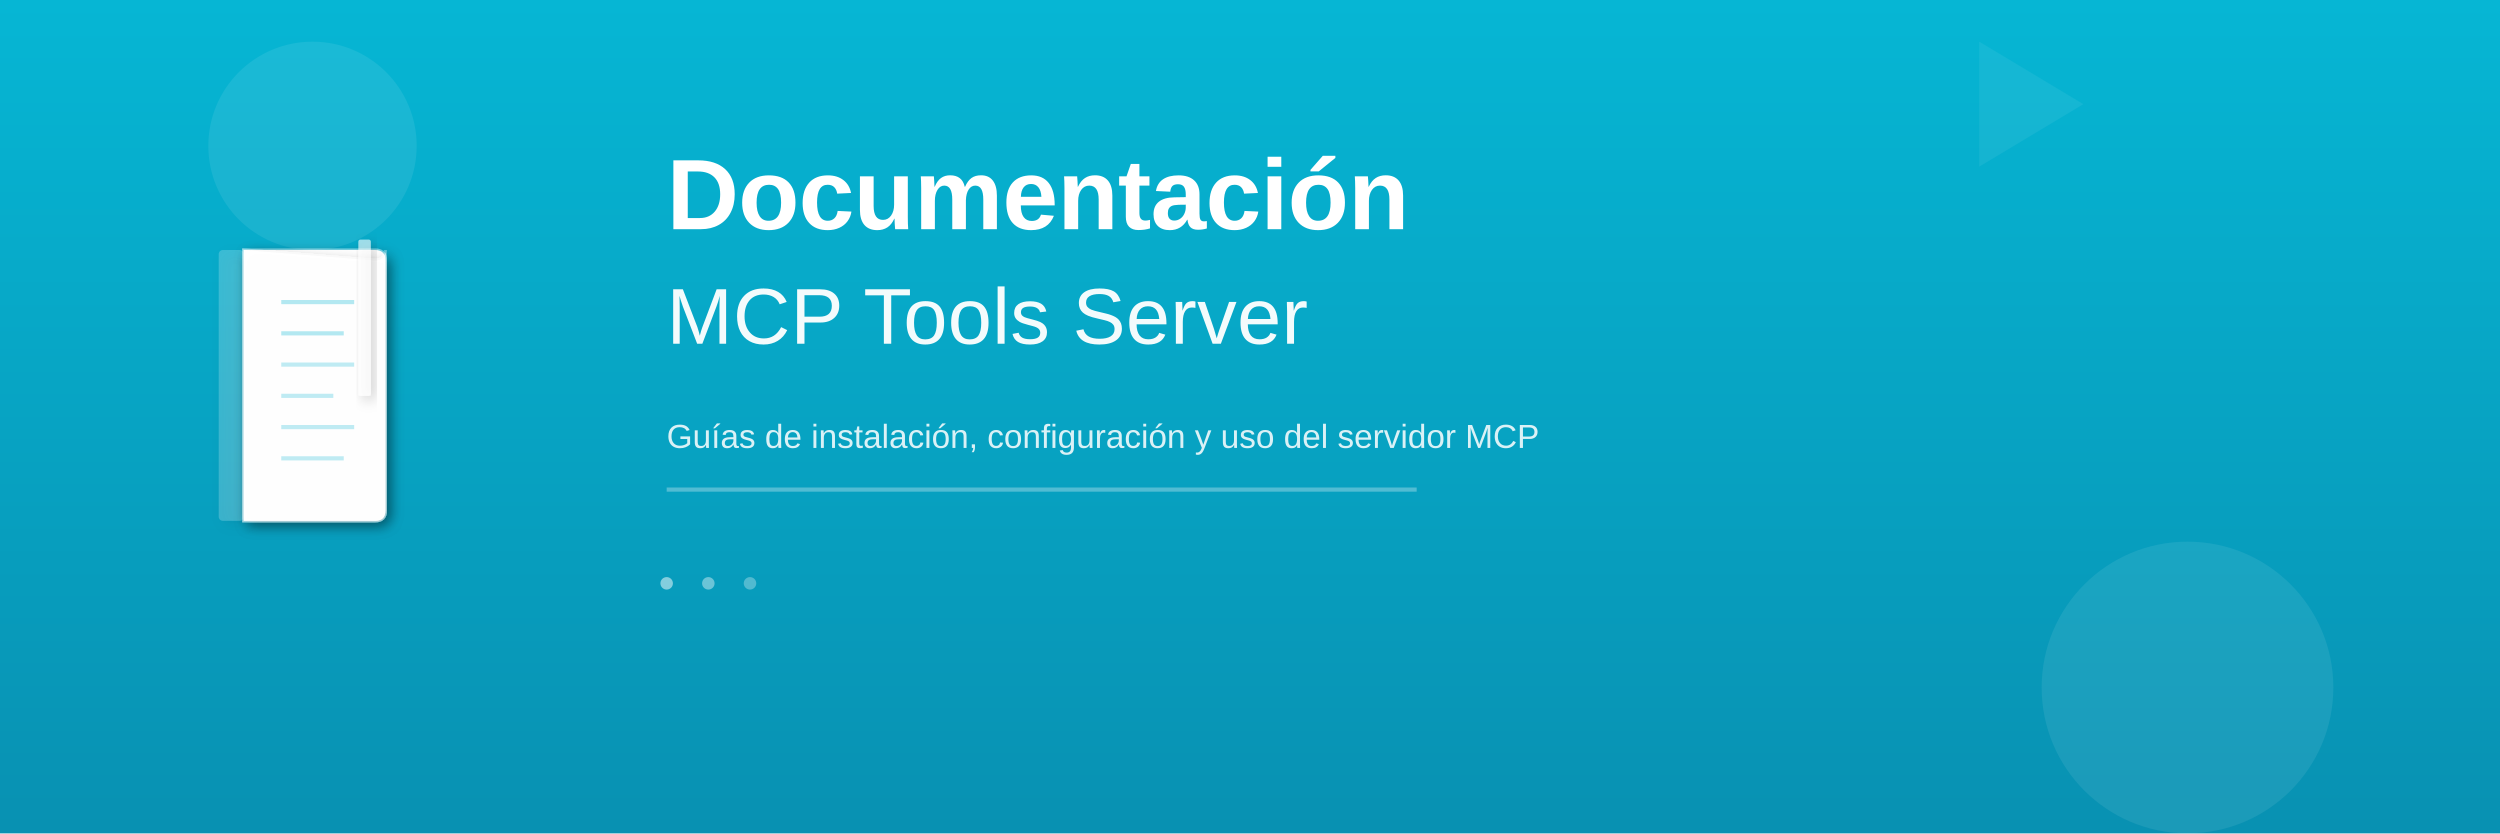
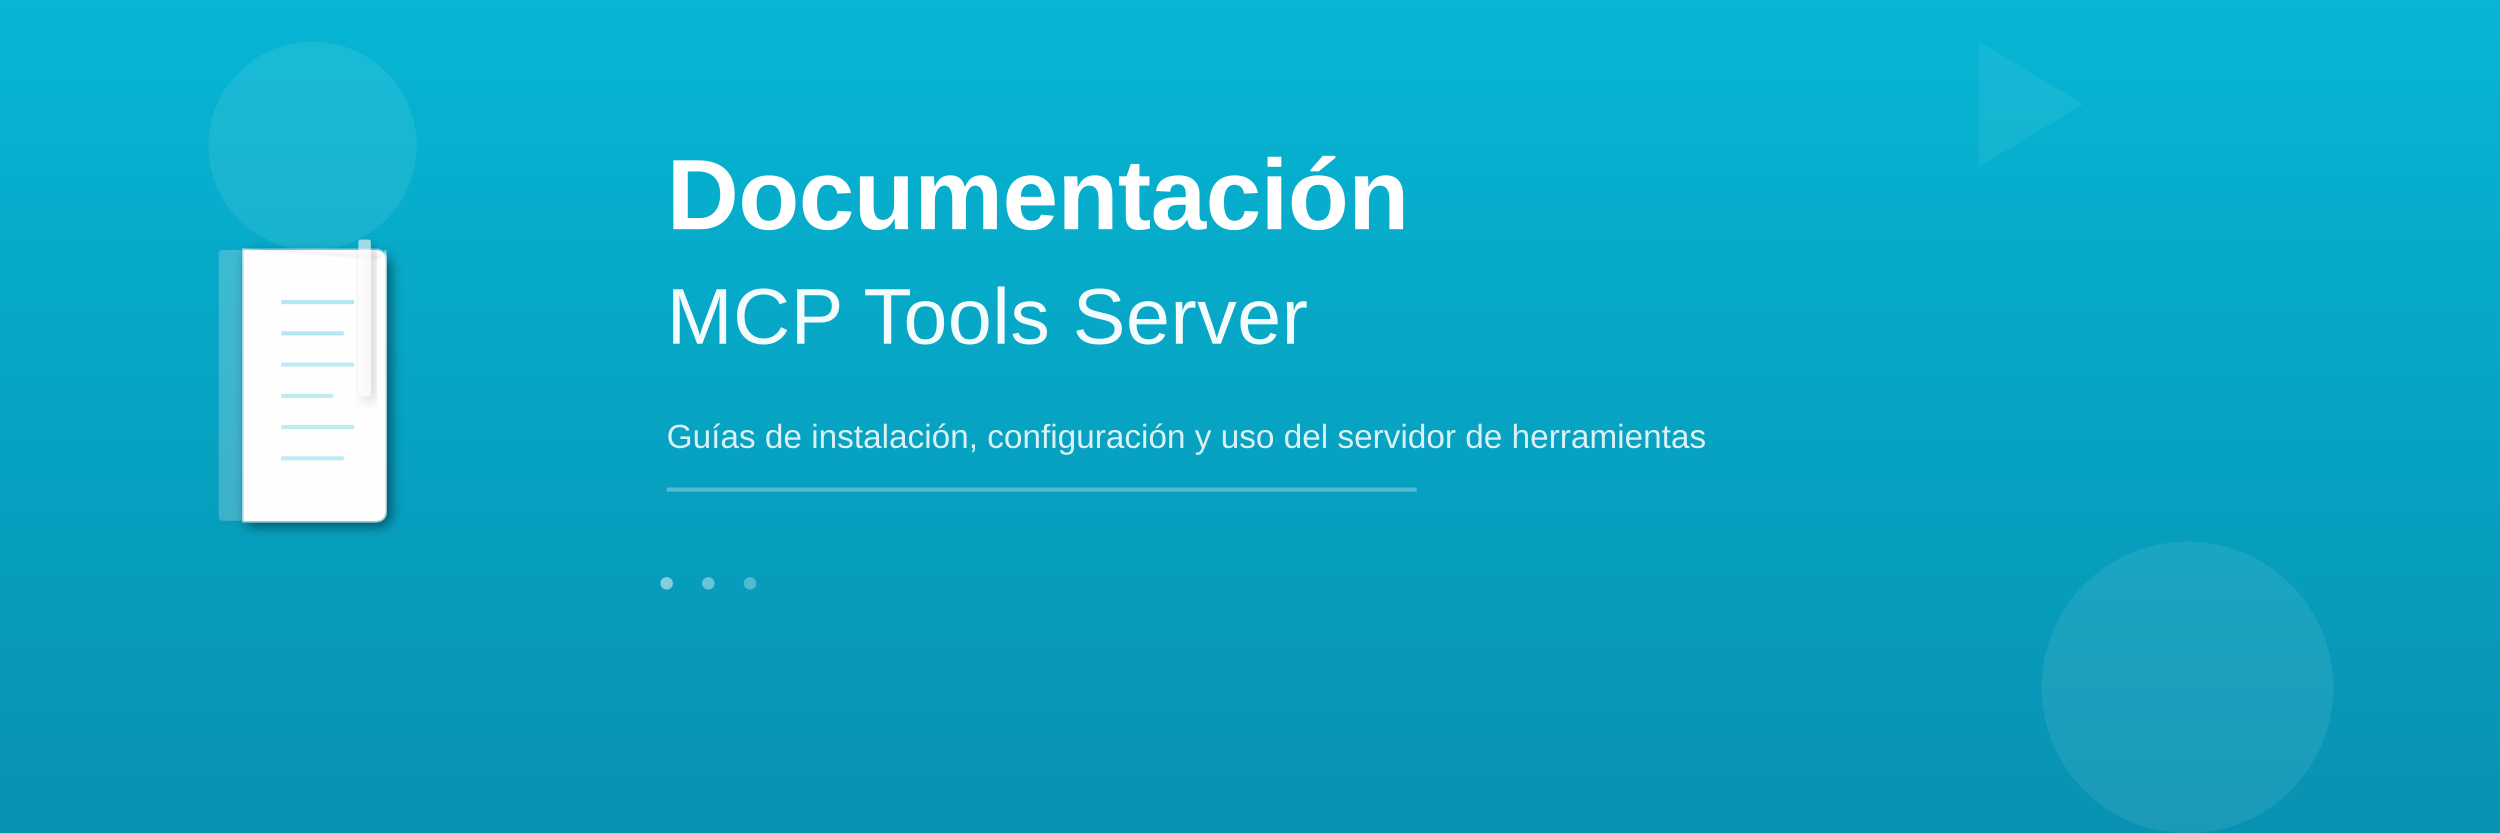
<svg xmlns="http://www.w3.org/2000/svg" viewBox="0 0 1200 400" width="1200" height="400">
  <defs>
    <linearGradient id="gradient-cyan-docs" x1="0%" y1="0%" x2="0%" y2="100%">
      <stop offset="0%" style="stop-color:#06B6D4;stop-opacity:1" />
      <stop offset="100%" style="stop-color:#0891B2;stop-opacity:1" />
    </linearGradient>
    <filter id="shadow-docs" x="-50%" y="-50%" width="200%" height="200%">
      <feDropShadow dx="2" dy="2" stdDeviation="3" flood-opacity="0.3" />
    </filter>
  </defs>
  <rect width="1200" height="400" fill="url(#gradient-cyan-docs)" />
  <circle cx="150" cy="70" r="50" fill="rgba(255,255,255,0.08)" />
  <circle cx="1050" cy="330" r="70" fill="rgba(255,255,255,0.08)" />
  <path d="M 950 20 L 1000 50 L 950 80 Z" fill="rgba(255,255,255,0.06)" />
  <g transform="translate(90, 110)">
    <rect x="15" y="10" width="12" height="130" rx="2" fill="rgba(255,255,255,0.2)" filter="url(#shadow-docs)" />
    <path d="M 27 10 L 90 10 Q 95 10 95 15 L 95 135 Q 95 140 90 140 L 27 140 Z" fill="white" stroke="rgba(255,255,255,0.4)" stroke-width="1.5" filter="url(#shadow-docs)" />
    <path d="M 27 140 L 90 140 Q 95 140 95 135 L 95 10 Q 95 15 90 15 L 27 10 Z" fill="rgba(255,255,255,0.95)" stroke="rgba(255,255,255,0.3)" stroke-width="1.5" filter="url(#shadow-docs)" />
    <line x1="45" y1="35" x2="80" y2="35" stroke="rgba(6, 182, 212, 0.3)" stroke-width="2" />
    <line x1="45" y1="50" x2="75" y2="50" stroke="rgba(6, 182, 212, 0.3)" stroke-width="2" />
    <line x1="45" y1="65" x2="80" y2="65" stroke="rgba(6, 182, 212, 0.25)" stroke-width="2" />
    <line x1="45" y1="80" x2="70" y2="80" stroke="rgba(6, 182, 212, 0.25)" stroke-width="2" />
    <line x1="45" y1="95" x2="80" y2="95" stroke="rgba(6, 182, 212, 0.25)" stroke-width="2" />
    <line x1="45" y1="110" x2="75" y2="110" stroke="rgba(6, 182, 212, 0.25)" stroke-width="2" />
    <rect x="82" y="5" width="6" height="75" rx="1" fill="rgba(255,255,255,0.6)" filter="url(#shadow-docs)" />
  </g>
  <text x="320" y="110" font-family="Arial, sans-serif" font-size="48" font-weight="bold" fill="white" letter-spacing="-0.3">
    Documentación
  </text>
  <text x="320" y="165" font-family="Arial, sans-serif" font-size="38" font-weight="300" fill="rgba(255,255,255,0.95)" letter-spacing="0.2">
    MCP Tools Server
  </text>
  <text x="320" y="215" font-family="Arial, sans-serif" font-size="16" fill="rgba(255,255,255,0.85)" font-weight="300">
-     Guías de instalación, configuración y uso del servidor MCP
+     Guías de instalación, configuración y uso del servidor de herramientas
  </text>
  <line x1="320" y1="235" x2="680" y2="235" stroke="rgba(255,255,255,0.3)" stroke-width="2" />
  <circle cx="320" cy="280" r="3" fill="rgba(255,255,255,0.5)" />
  <circle cx="340" cy="280" r="3" fill="rgba(255,255,255,0.4)" />
  <circle cx="360" cy="280" r="3" fill="rgba(255,255,255,0.3)" />
</svg>
